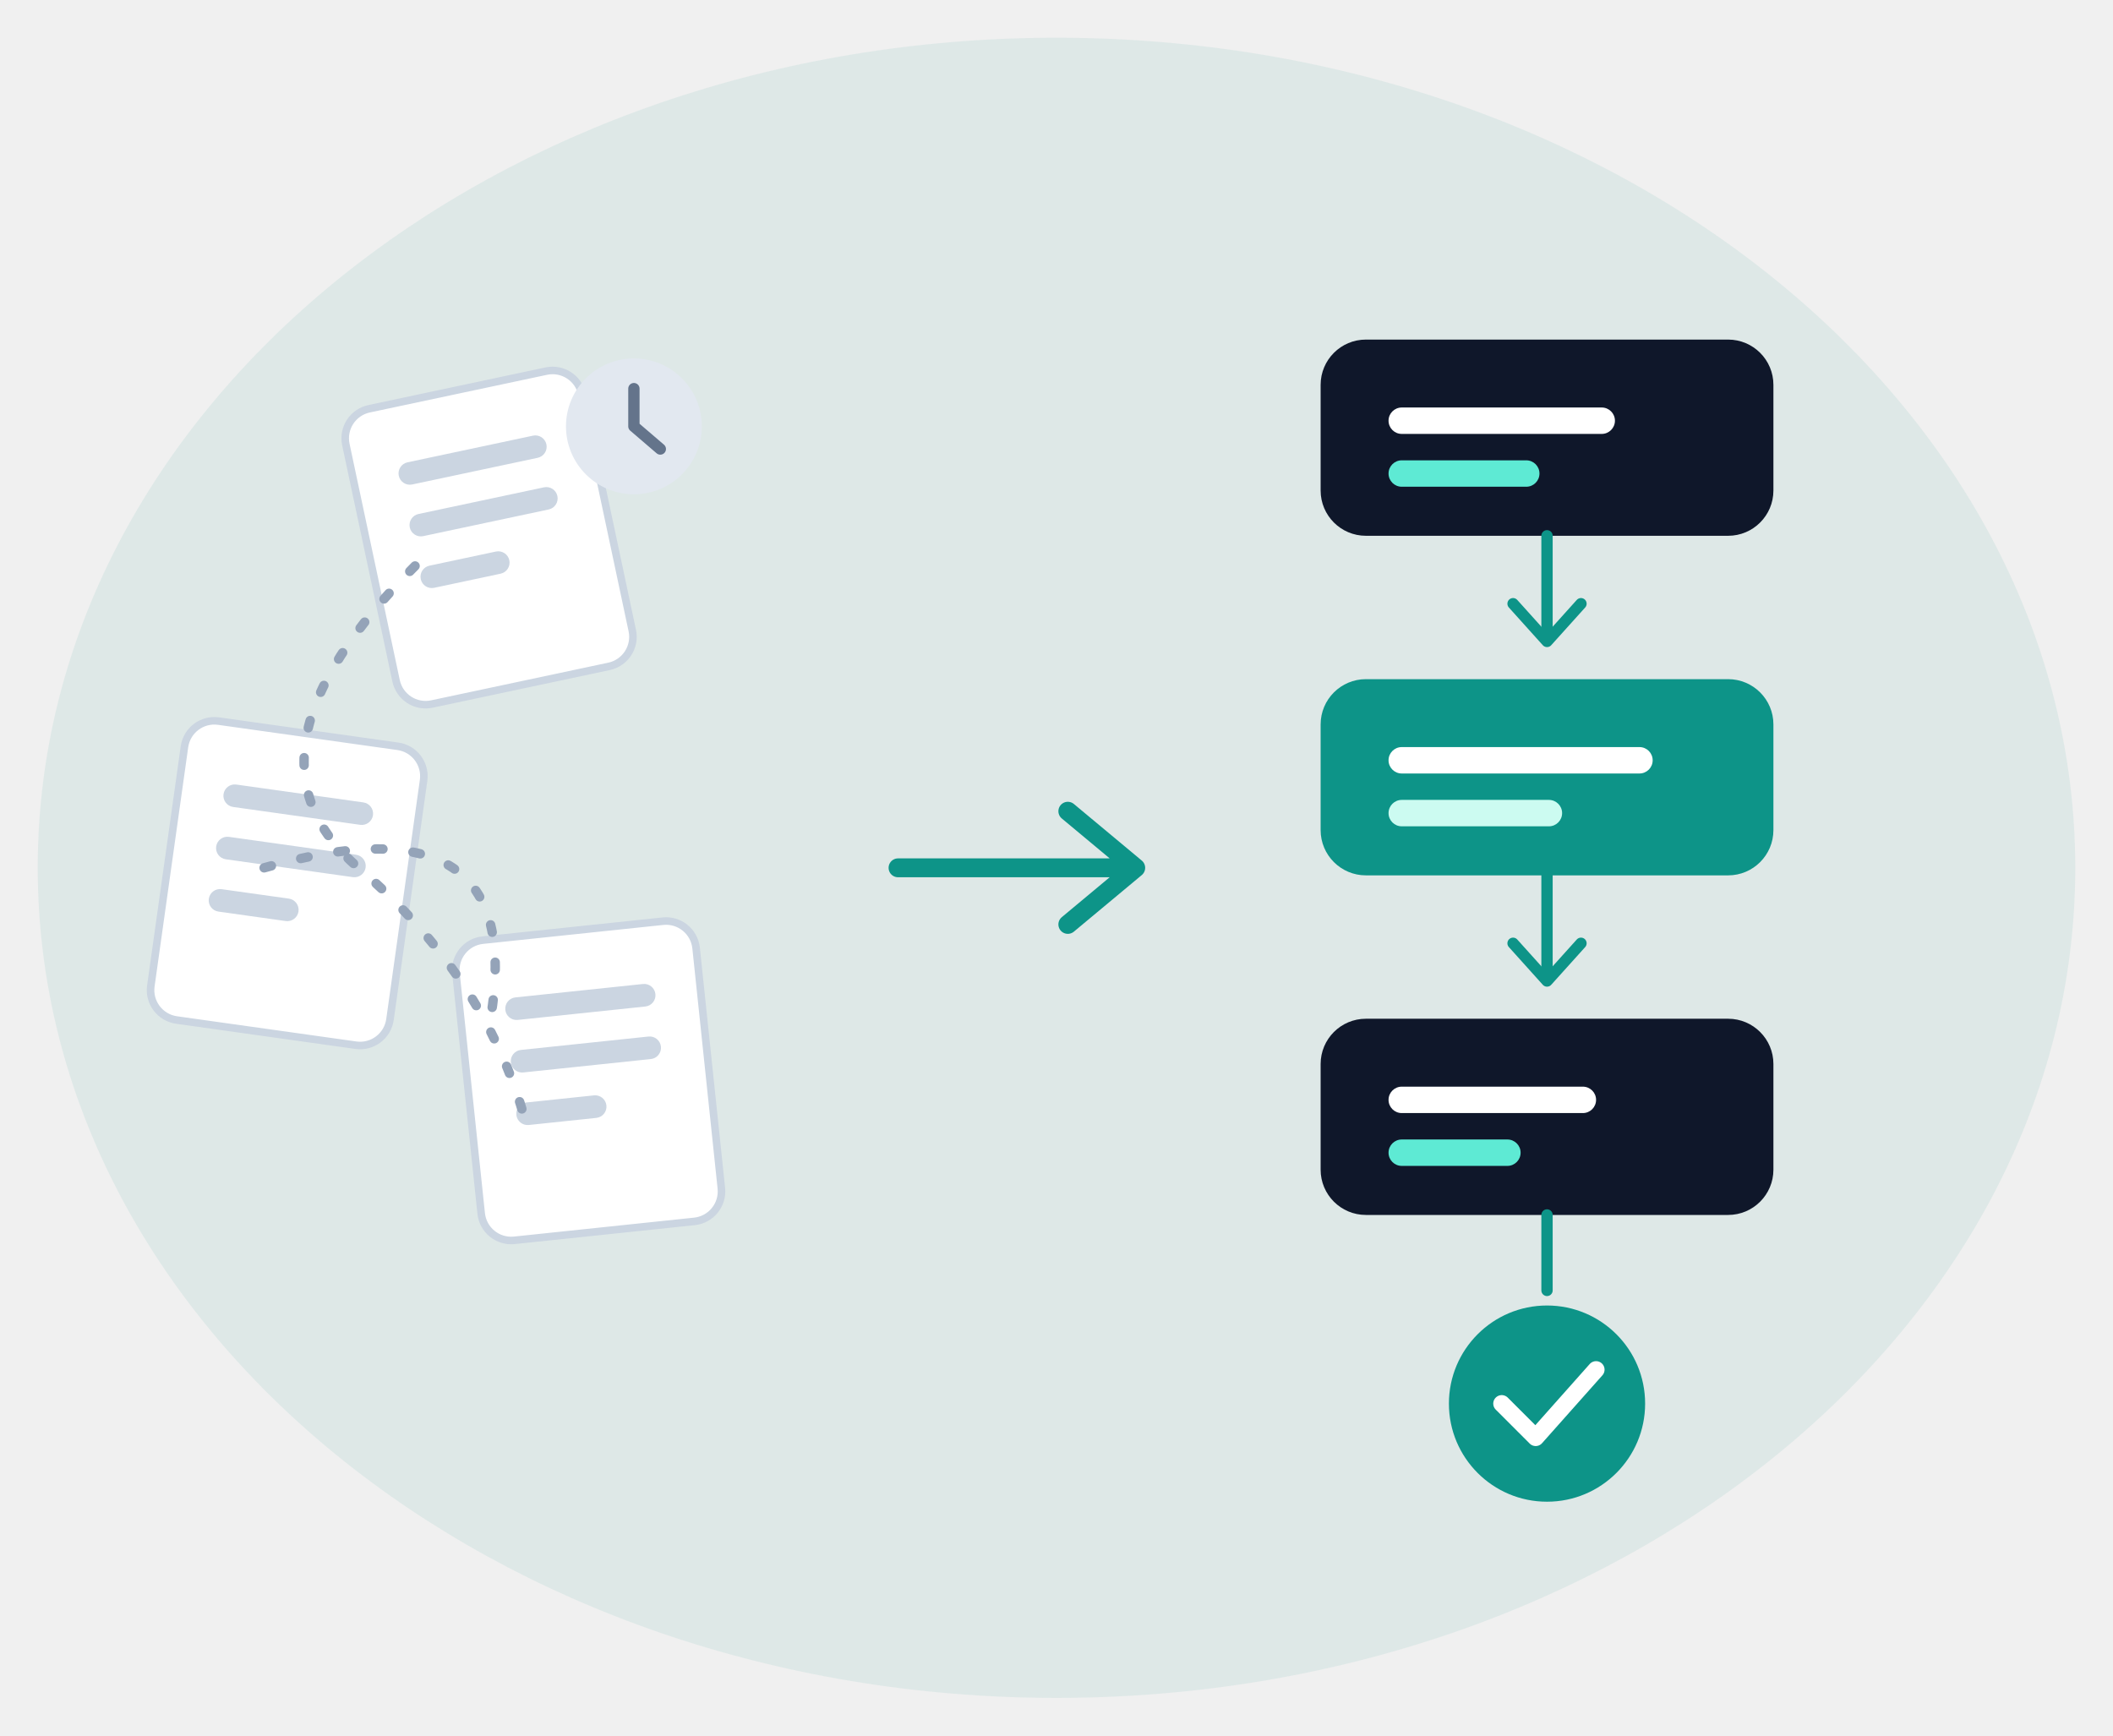
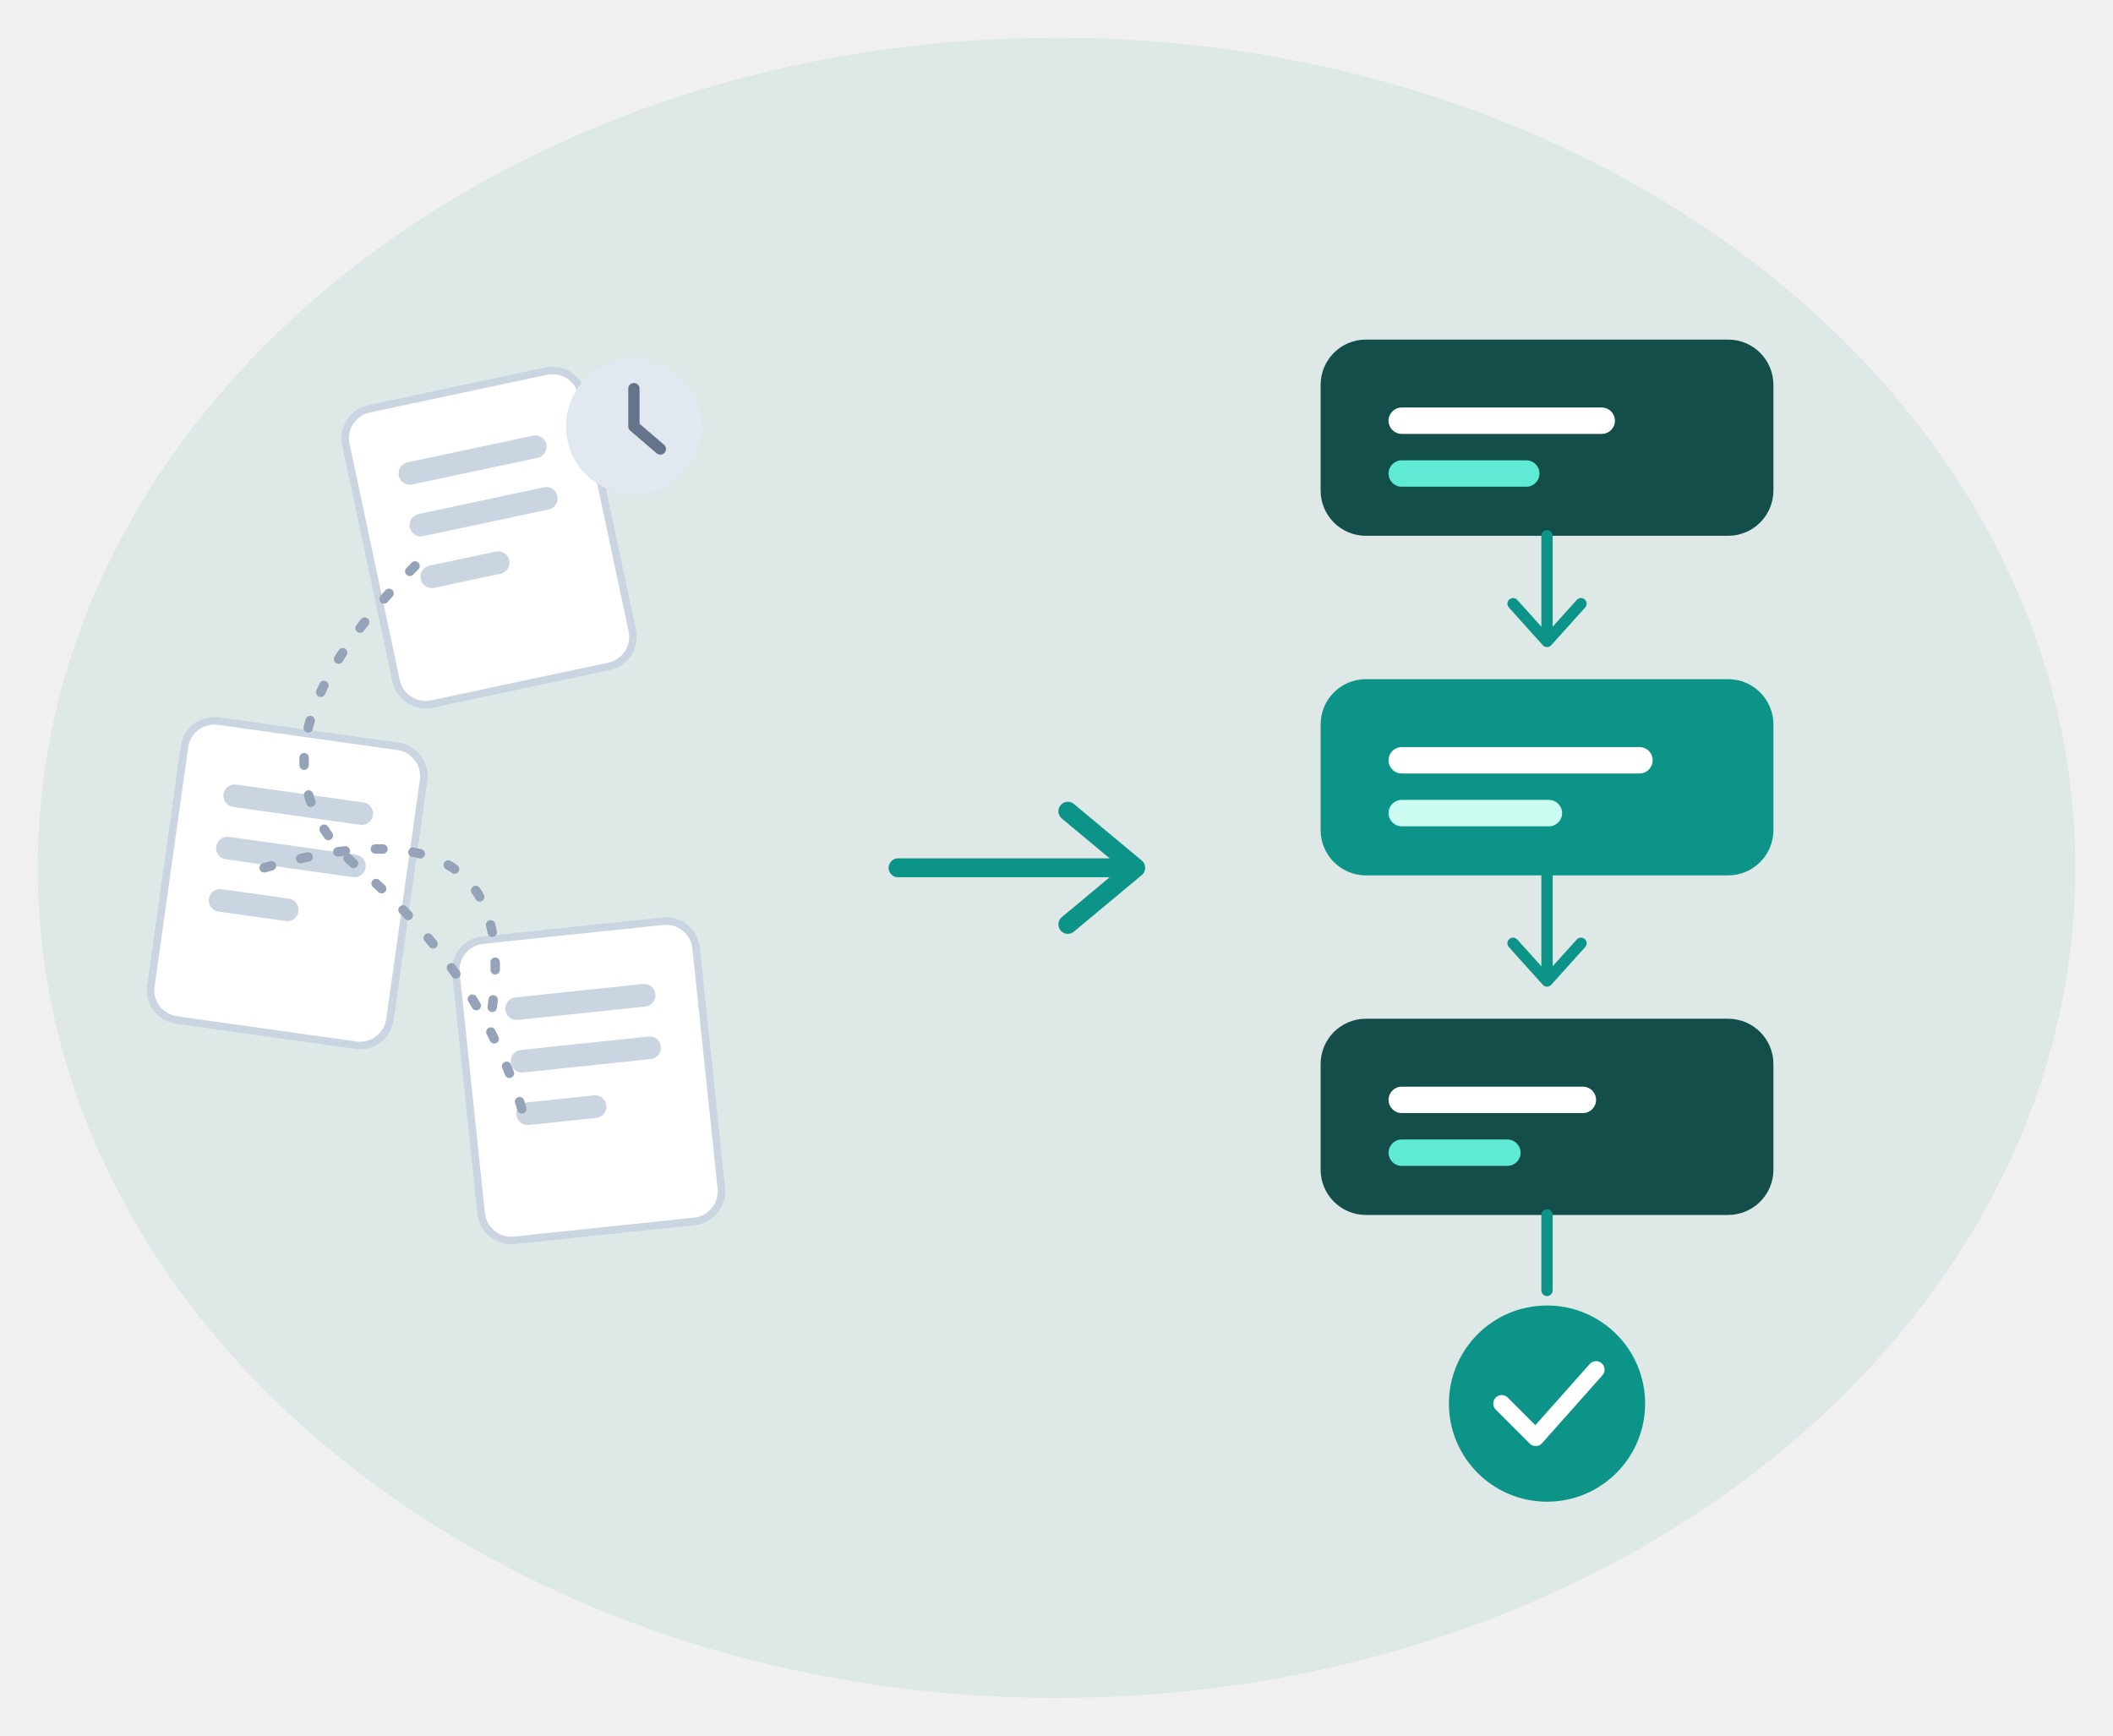
<svg xmlns="http://www.w3.org/2000/svg" viewBox="0 0 560 460">
  <ellipse cx="280" cy="230" rx="270" ry="220" fill="#0d9488" fill-opacity="0.08" />
  <g>
    <g transform="translate(90,110) rotate(-12)">
      <rect x="0" y="0" width="64" height="80" rx="8" fill="#ffffff" stroke="#cbd5e1" stroke-width="2" />
      <rect x="12" y="16" width="40" height="6" rx="3" fill="#cbd5e1" />
      <rect x="12" y="30" width="40" height="6" rx="3" fill="#cbd5e1" />
      <rect x="12" y="44" width="24" height="6" rx="3" fill="#cbd5e1" />
    </g>
    <g transform="translate(50,190) rotate(8)">
      <rect x="0" y="0" width="64" height="80" rx="8" fill="#ffffff" stroke="#cbd5e1" stroke-width="2" />
      <rect x="12" y="16" width="40" height="6" rx="3" fill="#cbd5e1" />
      <rect x="12" y="30" width="40" height="6" rx="3" fill="#cbd5e1" />
      <rect x="12" y="44" width="24" height="6" rx="3" fill="#cbd5e1" />
    </g>
    <g transform="translate(120,250) rotate(-6)">
      <rect x="0" y="0" width="64" height="80" rx="8" fill="#ffffff" stroke="#cbd5e1" stroke-width="2" />
      <rect x="12" y="16" width="40" height="6" rx="3" fill="#cbd5e1" />
      <rect x="12" y="30" width="40" height="6" rx="3" fill="#cbd5e1" />
      <rect x="12" y="44" width="24" height="6" rx="3" fill="#cbd5e1" />
    </g>
    <path d="M110 150 Q60 200 95 230 T140 300" fill="none" stroke="#94a3b8" stroke-width="2.5" stroke-linecap="round" stroke-dasharray="2 8" />
    <path d="M70 230 Q140 210 130 270" fill="none" stroke="#94a3b8" stroke-width="2.5" stroke-linecap="round" stroke-dasharray="2 8" />
    <g transform="translate(150,95)">
      <circle cx="18" cy="18" r="18" fill="#e2e8f0" />
      <path d="M18 8v10l7 6" fill="none" stroke="#64748b" stroke-width="3" stroke-linecap="round" stroke-linejoin="round" />
    </g>
  </g>
  <g transform="translate(238,215)">
    <path d="M0 15h60M45 0l18 15-18 15" fill="none" stroke="#0d9488" stroke-width="5" stroke-linecap="round" stroke-linejoin="round" />
  </g>
  <g>
-     <rect x="350" y="90" width="120" height="52" rx="12" fill="#0f172a" />
+     <rect x="350" y="90" width="120" height="52" rx="12" fill="#134e4a" />
    <rect x="368" y="108" width="60" height="7" rx="3.5" fill="#ffffff" />
    <rect x="368" y="122" width="40" height="7" rx="3.5" fill="#5eead4" />
    <path d="M410 142v26" fill="none" stroke="#0d9488" stroke-width="3" stroke-linecap="round" />
    <path d="M401 160l9 10 9-10" fill="none" stroke="#0d9488" stroke-width="3" stroke-linecap="round" stroke-linejoin="round" />
    <rect x="350" y="180" width="120" height="52" rx="12" fill="#0d9488" />
    <rect x="368" y="198" width="70" height="7" rx="3.5" fill="#ffffff" />
    <rect x="368" y="212" width="46" height="7" rx="3.5" fill="#ccfbf1" />
    <path d="M410 232v26" fill="none" stroke="#0d9488" stroke-width="3" stroke-linecap="round" />
    <path d="M401 250l9 10 9-10" fill="none" stroke="#0d9488" stroke-width="3" stroke-linecap="round" stroke-linejoin="round" />
-     <rect x="350" y="270" width="120" height="52" rx="12" fill="#0f172a" />
+     <rect x="350" y="270" width="120" height="52" rx="12" fill="#134e4a" />
    <rect x="368" y="288" width="55" height="7" rx="3.5" fill="#ffffff" />
    <rect x="368" y="302" width="35" height="7" rx="3.5" fill="#5eead4" />
    <path d="M410 322v20" fill="none" stroke="#0d9488" stroke-width="3" stroke-linecap="round" />
    <circle cx="410" cy="372" r="26" fill="#0d9488" />
    <path d="M398 372l9 9 16-18" fill="none" stroke="#ffffff" stroke-width="4.5" stroke-linecap="round" stroke-linejoin="round" />
  </g>
</svg>
